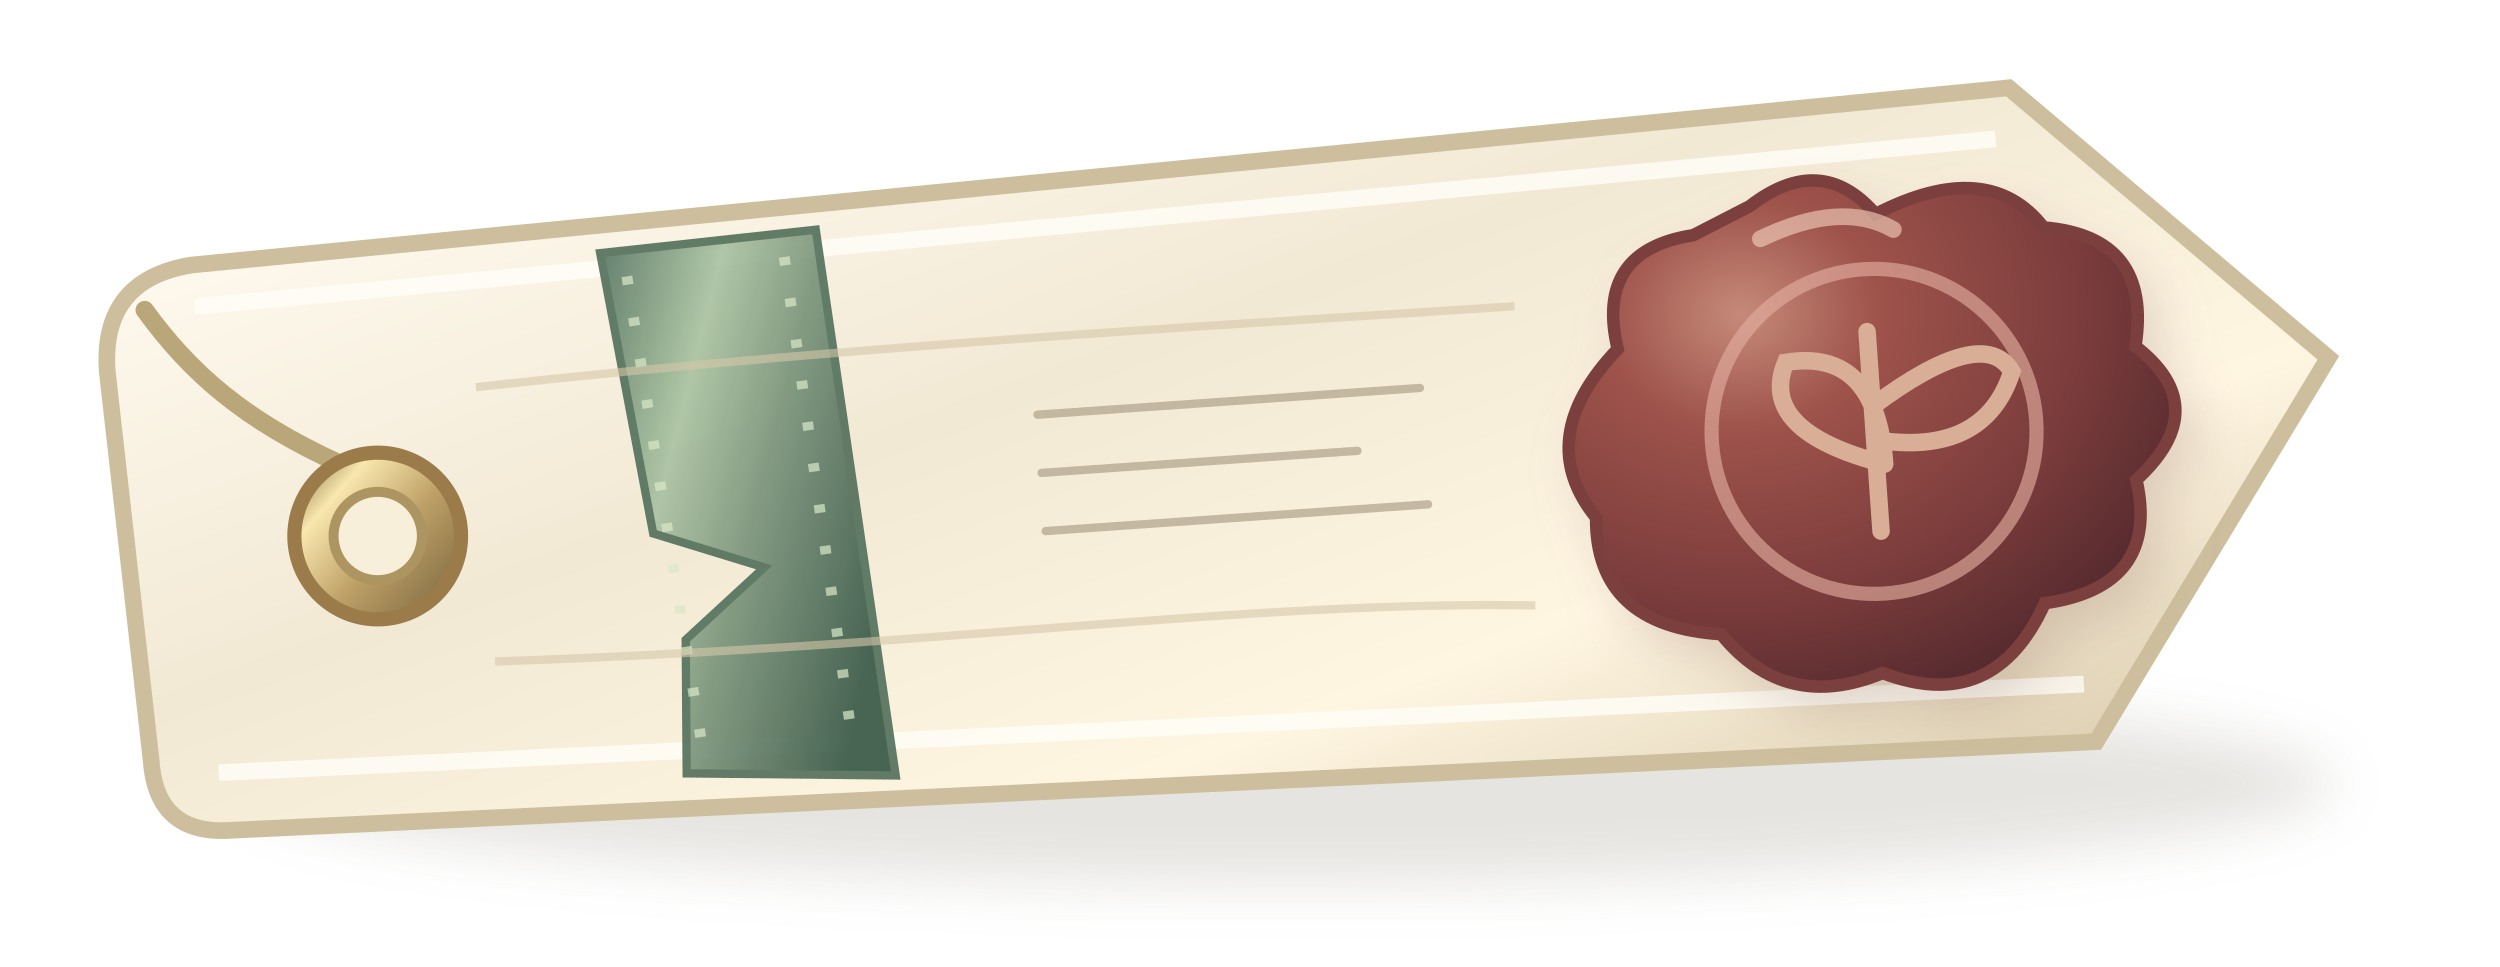
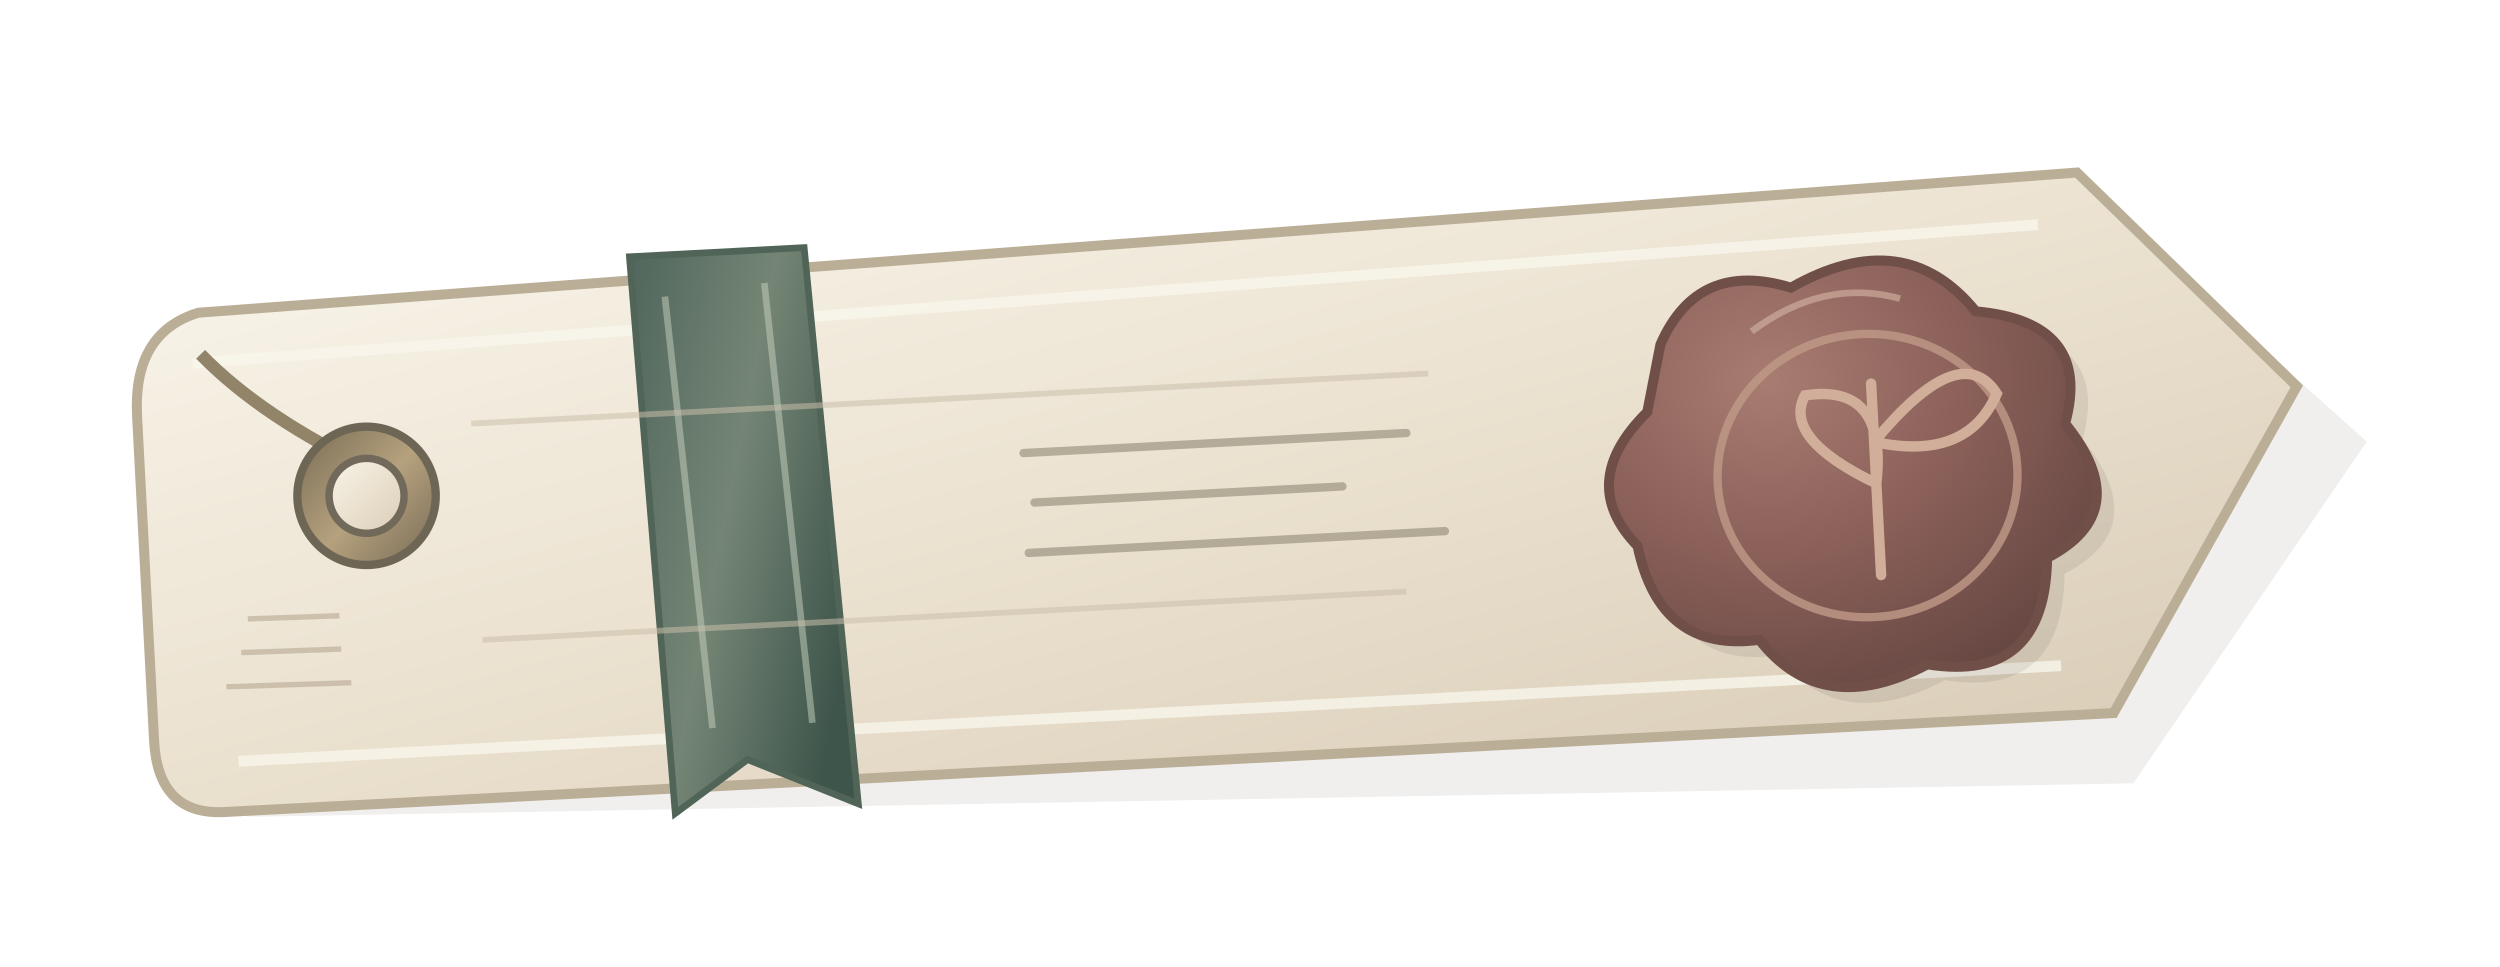
- <svg xmlns="http://www.w3.org/2000/svg" viewBox="0 0 300 116" aria-label="封蝋のついた手帳のしおり">
+ <svg xmlns="http://www.w3.org/2000/svg" viewBox="0 0 300 116" role="img" aria-label="和紙のしおりと深い赤茶の封蝋">
  <defs>
-     <linearGradient id="paper" x1="0" x2=".94" y1=".05" y2="1">
-       <stop stop-color="#fffaf0" />
-       <stop offset=".38" stop-color="#f2e9d4" />
-       <stop offset=".72" stop-color="#fff6e2" />
-       <stop offset="1" stop-color="#daccae" />
+     <linearGradient id="paper" x2=".9" y2="1">
+       <stop stop-color="#f8f4e9" />
+       <stop offset=".55" stop-color="#eae0ce" />
+       <stop offset="1" stop-color="#dbcfba" />
    </linearGradient>
-     <linearGradient id="ribbon" x1="0" x2="1" y1="0" y2=".7">
-       <stop stop-color="#567562" />
-       <stop offset=".33" stop-color="#aac2a1" />
-       <stop offset=".6" stop-color="#79927a" />
-       <stop offset="1" stop-color="#385847" />
+     <linearGradient id="ribbon" x2="1" y2=".7">
+       <stop stop-color="#50665c" />
+       <stop offset=".5" stop-color="#748575" />
+       <stop offset="1" stop-color="#3e554b" />
    </linearGradient>
-     <radialGradient id="wax" cx=".3" cy=".25" r=".8">
-       <stop stop-color="#c68a79" />
-       <stop offset=".28" stop-color="#9e534b" />
-       <stop offset=".72" stop-color="#793b3b" />
-       <stop offset="1" stop-color="#572b2f" />
+     <radialGradient id="wax" cx=".34" cy=".27" r=".79">
+       <stop stop-color="#a87c71" />
+       <stop offset=".5" stop-color="#8c615a" />
+       <stop offset="1" stop-color="#684843" />
    </radialGradient>
-     <linearGradient id="brass" x1="0" x2="1" y1="0" y2="1">
-       <stop stop-color="#755b36" />
-       <stop offset=".25" stop-color="#f8e7ae" />
-       <stop offset=".56" stop-color="#bea066" />
-       <stop offset="1" stop-color="#74613e" />
+     <linearGradient id="brass" x2="1" y2="1">
+       <stop stop-color="#786c55" />
+       <stop offset=".52" stop-color="#b5a17d" />
+       <stop offset="1" stop-color="#776a56" />
    </linearGradient>
-     <filter id="shade" x="-30%" y="-45%" width="165%" height="220%">
-       <feGaussianBlur stdDeviation="3.3" />
-     </filter>
  </defs>
-   <ellipse cx="155" cy="94" rx="125" ry="12" fill="#5f5641" opacity=".16" filter="url(#shade)" />
-   <g transform="rotate(-4 150 56)">
-     <path d="M14 35 Q14 24 25 23 L244 17 L280 52 L249 96 L25 91 Q16 91 16 82Z" fill="url(#paper)" stroke="#cdbf9d" stroke-width="2" />
-     <path d="M25 28 L242 23 M24 84 L248 89" fill="none" stroke="#fffef8" stroke-width="2" opacity=".8" />
-     <path d="M74 25 L100 24 L105 90 L80 88 L81 72 L91 64 L78 59Z" fill="url(#ribbon)" stroke="#54715c" stroke-width="1" opacity=".92" />
-     <path d="M77 28 L82 84 M96 27 L100 84" fill="none" stroke="#d9e8c8" stroke-dasharray="1 4" stroke-width="1.3" opacity=".7" />
-     <path d="M41 48 C30 42 24 36 19 28" fill="none" stroke="#baa779" stroke-width="2.2" stroke-linecap="round" />
-     <circle cx="45" cy="57" r="10" fill="url(#brass)" stroke="#9a7b49" stroke-width="1.7" />
-     <circle cx="45" cy="57" r="5.3" fill="#f8efda" stroke="#ad9562" stroke-width="1.2" />
-     <path d="M58 40 C107 38 160 39 183 39 M58 73 C114 75 148 72 183 75" fill="none" stroke="#d6c7a8" stroke-width="1" opacity=".6" />
-     <path d="M125 48 h46 M125 55 h38 M125 62 h46" fill="none" stroke="#afa18a" stroke-width="1" stroke-linecap="round" opacity=".7" />
-     <path d="M212 29 Q221 23 227 31 Q241 25 247 34 Q260 36 257 49 Q266 57 256 65 Q258 78 244 79 Q237 92 224 86 Q212 90 205 80 Q190 78 191 65 Q184 55 195 45 Q193 33 205 32Z" fill="#693b37" opacity=".21" transform="translate(2 3)" filter="url(#shade)" />
-     <path d="M212 29 Q221 23 227 31 Q241 25 247 34 Q260 36 257 49 Q266 57 256 65 Q258 78 244 79 Q237 92 224 86 Q212 90 205 80 Q190 78 191 65 Q184 55 195 45 Q193 33 205 32Z" fill="url(#wax)" stroke="#7b403d" stroke-width="1.5" />
-     <circle cx="225" cy="57" r="19.5" fill="none" stroke="#e3afa0" stroke-width="1.7" opacity=".63" />
-     <path d="M225 69 V45 M226 61 Q211 56 215 48 Q226 47 226 61 M225 54 Q239 45 242 51 Q238 61 225 58" fill="none" stroke="#d9ae96" stroke-width="2.1" stroke-linecap="round" />
-     <path d="M213 33 Q223 29 229 33" fill="none" stroke="#f3d1bd" stroke-width="2" opacity=".62" stroke-linecap="round" />
+   <path d="M27 35L253 24L282 50L254 91L29 95Q18 95 18 84L17 47Q17 37 27 35Z" fill="#66584b" opacity=".10" transform="translate(2 3)" />
+   <g transform="rotate(-3 149 57)">
+     <path d="M25 31L251 26L276 53L252 91L25 91Q17 91 17 82L17 43Q17 33 25 31Z" fill="url(#paper)" stroke="#bbae97" stroke-width="1.2" />
+     <path d="M24 37L246 32M27 85L246 85" fill="none" stroke="#f9f6ec" stroke-width="1.3" opacity=".78" />
+     <path d="M26 76l15 .3M28 72l12 .2M29 68l11 .2" stroke="#c4b7a3" stroke-width=".65" opacity=".8" />
+     <path d="M77 27L98 27L101 94L88 88L79 94Z" fill="url(#ribbon)" stroke="#506457" stroke-width=".8" />
+     <path d="M81 32L84 84M93 31L96 84" stroke="#c7d2bf" opacity=".5" stroke-width=".8" />
+     <path d="M57 46h115M57 72h111" stroke="#c9beaa" stroke-width=".7" opacity=".54" />
+     <path d="M123 53h46M124 59h37M123 65h50" stroke="#988e7d" stroke-width="1" opacity=".66" stroke-linecap="round" />
+     <path d="M45 51Q32 44 25 36" stroke="#928468" fill="none" stroke-width="1.5" />
+     <circle cx="44" cy="54" r="8.3" fill="url(#brass)" stroke="#6d6655" stroke-width="1" />
+     <circle cx="44" cy="54" r="4.5" fill="url(#paper)" stroke="#716a5b" stroke-width=".9" />
+     <path d="M200 44Q205 34 216 38Q230 31 238 42Q252 44 248 56Q256 67 245 72Q244 87 230 84Q217 90 210 80Q198 81 196 68Q189 60 198 52Z" transform="translate(2 2)" fill="#40342e" opacity=".10" />
+     <path d="M200 44Q205 34 216 38Q230 31 238 42Q252 44 248 56Q256 67 245 72Q244 87 230 84Q217 90 210 80Q198 81 196 68Q189 60 198 52Z" fill="url(#wax)" stroke="#704f49" stroke-width="1.2" />
+     <ellipse cx="224" cy="61" rx="18" ry="17" stroke="#c09a88" stroke-width="1" fill="none" opacity=".8" />
+     <path d="M225 73V50M225 62q-11-6-8-11q10-1 8 11M225 57q11-12 15-5q-4 8-15 5" fill="none" stroke="#d1ae99" stroke-width="1.25" stroke-linecap="round" />
+     <path d="M211 43q9-6 18-3" stroke="#d1b0a0" stroke-width=".8" fill="none" opacity=".65" />
  </g>
</svg>
